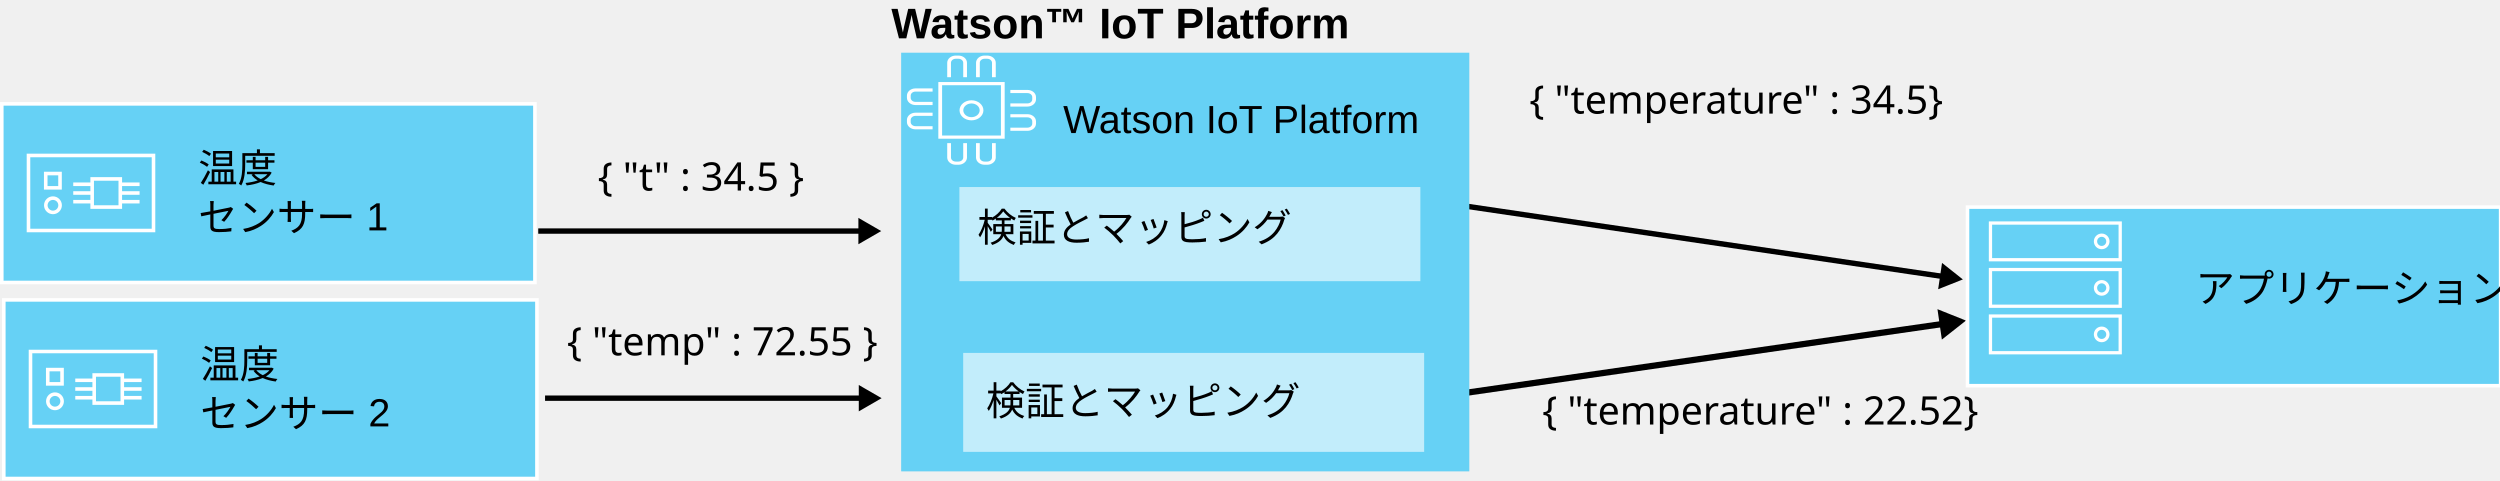
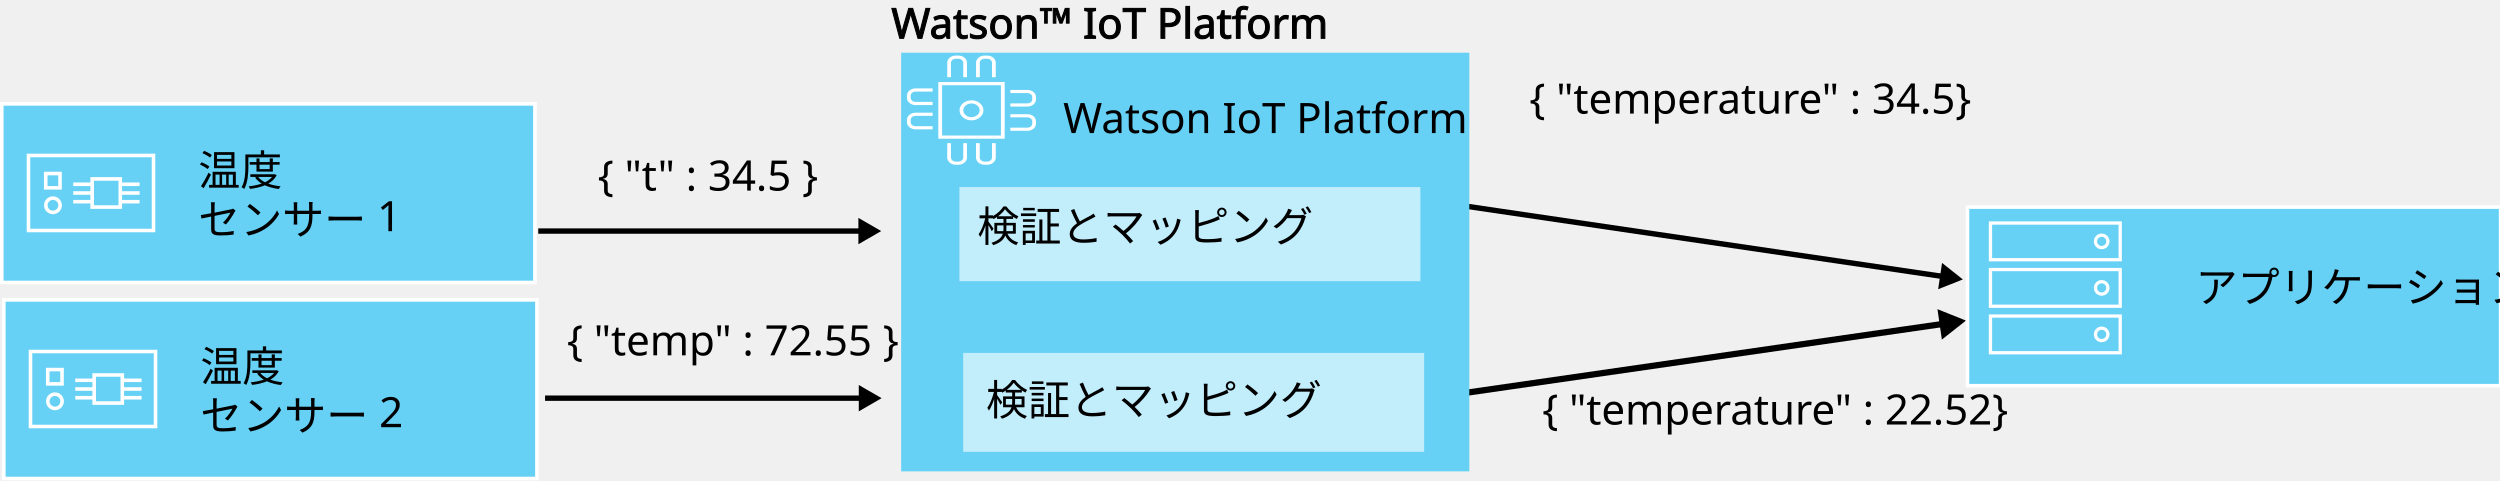
<svg xmlns="http://www.w3.org/2000/svg" version="1.1" x="0px" y="0px" viewBox="0 0 699.877 134.457" xml:space="preserve" id="svg2" width="699.877" height="134.457">
  <defs id="defs69">
    <marker style="overflow:visible" id="TriangleInM-1-5-2" refX="0" refY="0" orient="auto">
      <path transform="scale(-0.4,-0.4)" style="fill-rule:evenodd;stroke:#000000;stroke-width:1pt" d="m 5.77,0 -8.65,5 0,-10 8.65,5 z" id="path21249-59-7-4" />
    </marker>
    <marker style="overflow:visible" id="TriangleOutM-3-4-3" refX="0" refY="0" orient="auto">
      <path transform="scale(0.4,0.4)" style="fill-rule:evenodd;stroke:#000000;stroke-width:1pt" d="m 5.77,0 -8.65,5 0,-10 8.65,5 z" id="path21258-13-6-9" />
    </marker>
    <marker style="overflow:visible" id="TriangleOutM-3-4-3-7" refX="0" refY="0" orient="auto">
      <path transform="scale(0.4,0.4)" style="fill-rule:evenodd;stroke:#000000;stroke-width:1pt" d="m 5.77,0 -8.65,5 0,-10 8.65,5 z" id="path21258-13-6-9-6" />
    </marker>
    <marker style="overflow:visible" id="TriangleOutM-3-4-3-7-8" refX="0" refY="0" orient="auto">
      <path transform="scale(0.4,0.4)" style="fill-rule:evenodd;stroke:#000000;stroke-width:1pt" d="m 5.77,0 -8.65,5 0,-10 8.65,5 z" id="path21258-13-6-9-6-8" />
    </marker>
    <marker style="overflow:visible" id="TriangleOutM-3-4-3-7-8-8" refX="0" refY="0" orient="auto">
      <path transform="scale(0.4,0.4)" style="fill-rule:evenodd;stroke:#000000;stroke-width:1pt" d="m 5.77,0 -8.65,5 0,-10 8.65,5 z" id="path21258-13-6-9-6-8-4" />
    </marker>
  </defs>
  <style type="text/css" id="style4">
	.st0{fill:#5A9BD5;}
	.st1{fill:none;stroke:#231F20;stroke-miterlimit:10;}
	.st2{fill:none;}
	.st3{fill:#FFFFFF;}
	.st4{font-family:'ArialMT';}
	.st5{font-size:11px;}
</style>
-   <text style="font-style:normal;font-variant:normal;font-weight:normal;font-stretch:normal;font-size:11px;line-height:125%;font-family:ArialMT;-inkscape-font-specification:'ArialMT, Normal';text-align:start;writing-mode:lr-tb;text-anchor:start" y="31.808" x="428.159" id="text52">
-     <tspan y="31.808" x="428.159" id="tspan3435">{ "temperature" : 34.5} </tspan>
+   <text style="font-style:normal;font-variant:normal;font-weight:normal;font-stretch:normal;line-height:0%;font-family:'MS UI Gothic';-inkscape-font-specification:'MS UI Gothic, Normal';text-align:start;writing-mode:lr;text-anchor:start;font-size:11.75px;font-variant-ligatures:normal;font-variant-caps:normal;font-variant-numeric:normal;font-feature-settings:normal;" y="31.808" x="428.159" id="text52">
+     <tspan y="31.808" x="428.159" id="tspan3435" style="font-size:11.75px;line-height:1.25;-inkscape-font-specification:'MS UI Gothic, Normal';font-family:'MS UI Gothic';font-weight:normal;font-style:normal;font-stretch:normal;font-variant:normal;text-anchor:start;text-align:start;writing-mode:lr;font-variant-ligatures:normal;font-variant-caps:normal;font-variant-numeric:normal;font-feature-settings:normal;">{ "temperature" : 34.5} </tspan>
  </text>
-   <text y="53.348" x="167.346" style="font-size:11px;font-family:ArialMT" id="text60" class="st4 st5">{ "t" : 34.5 }</text>
-   <text y="99.481" x="158.736" style="font-size:11px;font-family:ArialMT" id="text64" class="st4 st5">{ "temp" : 72.55 } </text>
+   <text y="53.348" x="167.346" style="font-size:11.75px;line-height:0%;font-family:'MS UI Gothic';-inkscape-font-specification:'MS UI Gothic, Normal';font-weight:normal;font-style:normal;font-stretch:normal;font-variant:normal;text-anchor:start;text-align:start;writing-mode:lr;font-variant-ligatures:normal;font-variant-caps:normal;font-variant-numeric:normal;font-feature-settings:normal;" id="text60" class="st4 st5">{ "t" : 34.5 }</text>
+   <text y="99.481" x="158.736" style="font-size:11.75px;line-height:0%;font-family:'MS UI Gothic';-inkscape-font-specification:'MS UI Gothic, Normal';font-weight:normal;font-style:normal;font-stretch:normal;font-variant:normal;text-anchor:start;text-align:start;writing-mode:lr;font-variant-ligatures:normal;font-variant-caps:normal;font-variant-numeric:normal;font-feature-settings:normal;" id="text64" class="st4 st5">{ "temp" : 72.55 } </text>
  <path style="opacity:1;fill:none;stroke:#000000;stroke-width:1.5;stroke-linecap:butt;stroke-linejoin:miter;stroke-miterlimit:4;stroke-dasharray:none;stroke-opacity:1;marker-end:url(#TriangleOutM-3-4-3)" d="m 150.681,64.686 91.754,0" id="path8199-4-4" />
  <path style="opacity:1;fill:none;stroke:#000000;stroke-width:1.5;stroke-linecap:butt;stroke-linejoin:miter;stroke-miterlimit:4;stroke-dasharray:none;stroke-opacity:1;marker-end:url(#TriangleOutM-3-4-3-7)" d="m 152.589,111.469 89.957,0" id="path8199-4-4-1" />
  <path style="opacity:1;fill:none;stroke:#000000;stroke-width:1.513;stroke-linecap:butt;stroke-linejoin:miter;stroke-miterlimit:4;stroke-dasharray:none;stroke-opacity:1;marker-end:url(#TriangleOutM-3-4-3-7-8)" d="M 409.179,57.538 545.254,77.599" id="path8199-4-4-1-0" />
  <path style="opacity:1;fill:none;stroke:#000000;stroke-width:1.747;stroke-linecap:butt;stroke-linejoin:miter;stroke-miterlimit:4;stroke-dasharray:none;stroke-opacity:1;marker-end:url(#TriangleOutM-3-4-3-7-8-8)" d="M 410.092,110.008 545.463,90.457" id="path8199-4-4-1-0-5" />
-   <text style="font-style:normal;font-variant:normal;font-weight:normal;font-stretch:normal;font-size:11px;line-height:125%;font-family:ArialMT;-inkscape-font-specification:'ArialMT, Normal';text-align:start;writing-mode:lr-tb;text-anchor:start" y="118.84" x="431.767" id="text52-1">
-     <tspan y="118.84" x="431.767" id="tspan3435-5">{ "temperature" : 22.52}</tspan>
+   <text style="font-style:normal;font-variant:normal;font-weight:normal;font-stretch:normal;line-height:0%;font-family:'MS UI Gothic';-inkscape-font-specification:'MS UI Gothic, Normal';text-align:start;writing-mode:lr;text-anchor:start;font-size:11.75px;font-variant-ligatures:normal;font-variant-caps:normal;font-variant-numeric:normal;font-feature-settings:normal;" y="118.84" x="431.767" id="text52-1">
+     <tspan y="118.84" x="431.767" id="tspan3435-5" style="font-size:11.75px;line-height:1.25;-inkscape-font-specification:'MS UI Gothic, Normal';font-family:'MS UI Gothic';font-weight:normal;font-style:normal;font-stretch:normal;font-variant:normal;text-anchor:start;text-align:start;writing-mode:lr;font-variant-ligatures:normal;font-variant-caps:normal;font-variant-numeric:normal;font-feature-settings:normal;">{ "temperature" : 22.52}</tspan>
  </text>
-   <g id="Background" transform="translate(-20.02272,-44.937)" />
+   <g id="Background" transform="translate(-20.02272,-44.937)" style="" />
  <rect ry="0" rx="0" y="29.08" x="0.5" height="50" width="149.25" id="rect79371-1-6-6-9-8-7-3-5-1-2" style="fill:#66d1f5;fill-opacity:1;fill-rule:evenodd;stroke:#ffffff;stroke-width:1;stroke-miterlimit:4;stroke-dasharray:none;stroke-opacity:1" />
-   <text xml:space="preserve" style="font-style:normal;font-variant:normal;font-weight:normal;font-stretch:normal;font-size:11px;line-height:125%;font-family:Arial;-inkscape-font-specification:Arial;text-align:start;letter-spacing:0px;word-spacing:0px;writing-mode:lr-tb;text-anchor:start;fill:#000000;fill-opacity:1;stroke:none" x="55.52" y="37.281" id="text18189-1">
-     <tspan id="tspan18191-0" x="55.52" y="37.281" />
-     <tspan x="55.52" y="51.031" id="tspan8202">温度</tspan>
-     <tspan x="55.52" y="64.781" id="tspan5620">センサー 1</tspan>
-     <tspan x="55.52" y="78.531" id="tspan6878-8" style="font-size:7.5px;stroke:none" />
-     <tspan x="55.52" y="92.281" id="tspan18193-4" style="font-size:7.5px;stroke:none" />
+   <text xml:space="preserve" style="font-style:normal;font-variant:normal;font-weight:normal;font-stretch:normal;line-height:0%;font-family:'MS UI Gothic';-inkscape-font-specification:'MS UI Gothic, Normal';text-align:start;letter-spacing:0px;word-spacing:0px;writing-mode:lr;text-anchor:start;fill:#000000;fill-opacity:1;stroke:none;font-size:11.75px;font-variant-ligatures:normal;font-variant-caps:normal;font-variant-numeric:normal;font-feature-settings:normal;" x="55.52" y="37.281" id="text18189-1">
+     <tspan id="tspan18191-0" x="55.52" y="37.281" style="font-size:11.75px;line-height:1.25;-inkscape-font-specification:'MS UI Gothic, Normal';font-family:'MS UI Gothic';font-weight:normal;font-style:normal;font-stretch:normal;font-variant:normal;text-anchor:start;text-align:start;writing-mode:lr;font-variant-ligatures:normal;font-variant-caps:normal;font-variant-numeric:normal;font-feature-settings:normal;"> </tspan>
+     <tspan x="55.52" y="51.951" id="tspan8202" style="font-size:11.75px;line-height:1.25;-inkscape-font-specification:'MS UI Gothic, Normal';font-family:'MS UI Gothic';font-weight:normal;font-style:normal;font-stretch:normal;font-variant:normal;text-anchor:start;text-align:start;writing-mode:lr;font-variant-ligatures:normal;font-variant-caps:normal;font-variant-numeric:normal;font-feature-settings:normal;">温度</tspan>
+     <tspan x="55.52" y="65.701" id="tspan5620" style="font-size:11.75px;line-height:1.25;-inkscape-font-specification:'MS UI Gothic, Normal';font-family:'MS UI Gothic';font-weight:normal;font-style:normal;font-stretch:normal;font-variant:normal;text-anchor:start;text-align:start;writing-mode:lr;font-variant-ligatures:normal;font-variant-caps:normal;font-variant-numeric:normal;font-feature-settings:normal;">センサー 1</tspan>
+     <tspan x="55.52" y="79.451" id="tspan6878-8" style="font-size:11.75px;line-height:1.25;stroke:none;-inkscape-font-specification:'MS UI Gothic, Normal';font-family:'MS UI Gothic';font-weight:normal;font-style:normal;font-stretch:normal;font-variant:normal;text-anchor:start;text-align:start;writing-mode:lr;font-variant-ligatures:normal;font-variant-caps:normal;font-variant-numeric:normal;font-feature-settings:normal;"> </tspan>
+     <tspan x="55.52" y="93.201" id="tspan18193-4" style="font-size:11.75px;line-height:1.25;stroke:none;-inkscape-font-specification:'MS UI Gothic, Normal';font-family:'MS UI Gothic';font-weight:normal;font-style:normal;font-stretch:normal;font-variant:normal;text-anchor:start;text-align:start;writing-mode:lr;font-variant-ligatures:normal;font-variant-caps:normal;font-variant-numeric:normal;font-feature-settings:normal;"> </tspan>
  </text>
-   <g id="g5278" transform="translate(2.973916,31.52604)">
+   <g id="g5278" transform="translate(2.973916,31.52604)" style="">
    <path id="path5280" d="M 40,12 35.33,12 9.67,12 5,12 5,33 9.67,33 35.34,33 40,33 40,12 Z m -9.22,8.06 5.32,0 m -5.32,2.44 5.32,0 m -5.32,2.44 5.32,0 m -18.57,-4.88 5.32,0 m -5.32,2.44 5.32,0 m -5.32,2.44 5.32,0 m -0.02,1.5 7.87,0 0,-7.87 -7.87,0 0,7.87 z m -10.98,-2.5 c 1.1,0 2,0.9 2,2 0,1.1 -0.9,2 -2,2 -1.1,0 -2,-0.9 -2,-2 0,-1.11 0.9,-2 2,-2 z m 1.98,-2.88 -4,0 0,-4 4,0 0,4 z" stroke-miterlimit="10" style="fill:none;stroke:#ffffff;stroke-miterlimit:10" />
  </g>
  <rect ry="0" rx="0" y="83.957" x="1.064" height="50" width="149.25" id="rect79371-1-6-6-9-8-7-3-5-1-2-7" style="fill:#66d1f5;fill-opacity:1;fill-rule:evenodd;stroke:#ffffff;stroke-width:1;stroke-miterlimit:4;stroke-dasharray:none;stroke-opacity:1" />
-   <text xml:space="preserve" style="font-style:normal;font-variant:normal;font-weight:normal;font-stretch:normal;font-size:11px;line-height:125%;font-family:Arial;-inkscape-font-specification:Arial;text-align:start;letter-spacing:0px;word-spacing:0px;writing-mode:lr-tb;text-anchor:start;fill:#000000;fill-opacity:1;stroke:none" x="56.085" y="92.158" id="text18189-1-4">
-     <tspan id="tspan18191-0-0" x="56.085" y="92.158" />
-     <tspan x="56.085" y="105.908" id="tspan8202-9">温度</tspan>
-     <tspan x="56.085" y="119.658" id="tspan5622">センサー 2</tspan>
-     <tspan x="56.085" y="133.408" id="tspan6878-8-0" style="font-size:7.5px;stroke:none" />
-     <tspan x="56.085" y="147.158" id="tspan18193-4-1" style="font-size:7.5px;stroke:none" />
+   <text xml:space="preserve" style="font-style:normal;font-variant:normal;font-weight:normal;font-stretch:normal;line-height:0%;font-family:'MS UI Gothic';-inkscape-font-specification:'MS UI Gothic, Normal';text-align:start;letter-spacing:0px;word-spacing:0px;writing-mode:lr;text-anchor:start;fill:#000000;fill-opacity:1;stroke:none;font-size:11.75px;font-variant-ligatures:normal;font-variant-caps:normal;font-variant-numeric:normal;font-feature-settings:normal;" x="56.085" y="92.158" id="text18189-1-4">
+     <tspan id="tspan18191-0-0" x="56.085" y="92.158" style="font-size:11.75px;line-height:1.25;-inkscape-font-specification:'MS UI Gothic, Normal';font-family:'MS UI Gothic';font-weight:normal;font-style:normal;font-stretch:normal;font-variant:normal;text-anchor:start;text-align:start;writing-mode:lr;font-variant-ligatures:normal;font-variant-caps:normal;font-variant-numeric:normal;font-feature-settings:normal;"> </tspan>
+     <tspan x="56.085" y="106.827" id="tspan8202-9" style="font-size:11.75px;line-height:1.25;-inkscape-font-specification:'MS UI Gothic, Normal';font-family:'MS UI Gothic';font-weight:normal;font-style:normal;font-stretch:normal;font-variant:normal;text-anchor:start;text-align:start;writing-mode:lr;font-variant-ligatures:normal;font-variant-caps:normal;font-variant-numeric:normal;font-feature-settings:normal;">温度</tspan>
+     <tspan x="56.085" y="120.577" id="tspan5622" style="font-size:11.75px;line-height:1.25;-inkscape-font-specification:'MS UI Gothic, Normal';font-family:'MS UI Gothic';font-weight:normal;font-style:normal;font-stretch:normal;font-variant:normal;text-anchor:start;text-align:start;writing-mode:lr;font-variant-ligatures:normal;font-variant-caps:normal;font-variant-numeric:normal;font-feature-settings:normal;">センサー 2</tspan>
+     <tspan x="56.085" y="134.327" id="tspan6878-8-0" style="font-size:11.75px;line-height:1.25;stroke:none;-inkscape-font-specification:'MS UI Gothic, Normal';font-family:'MS UI Gothic';font-weight:normal;font-style:normal;font-stretch:normal;font-variant:normal;text-anchor:start;text-align:start;writing-mode:lr;font-variant-ligatures:normal;font-variant-caps:normal;font-variant-numeric:normal;font-feature-settings:normal;"> </tspan>
+     <tspan x="56.085" y="148.077" id="tspan18193-4-1" style="font-size:11.75px;line-height:1.25;stroke:none;-inkscape-font-specification:'MS UI Gothic, Normal';font-family:'MS UI Gothic';font-weight:normal;font-style:normal;font-stretch:normal;font-variant:normal;text-anchor:start;text-align:start;writing-mode:lr;font-variant-ligatures:normal;font-variant-caps:normal;font-variant-numeric:normal;font-feature-settings:normal;"> </tspan>
  </text>
-   <g id="g5278-5" transform="translate(3.538146,86.40235)">
+   <g id="g5278-5" transform="translate(3.538146,86.40235)" style="">
    <path id="path5280-9" d="M 40,12 35.33,12 9.67,12 5,12 5,33 9.67,33 35.34,33 40,33 40,12 Z m -9.22,8.06 5.32,0 m -5.32,2.44 5.32,0 m -5.32,2.44 5.32,0 m -18.57,-4.88 5.32,0 m -5.32,2.44 5.32,0 m -5.32,2.44 5.32,0 m -0.02,1.5 7.87,0 0,-7.87 -7.87,0 0,7.87 z m -10.98,-2.5 c 1.1,0 2,0.9 2,2 0,1.1 -0.9,2 -2,2 -1.1,0 -2,-0.9 -2,-2 0,-1.11 0.9,-2 2,-2 z m 1.98,-2.88 -4,0 0,-4 4,0 0,4 z" stroke-miterlimit="10" style="fill:none;stroke:#ffffff;stroke-miterlimit:10" />
  </g>
  <rect ry="0" rx="0" y="57.976" x="550.803" height="50" width="149.25" id="rect79371-1-6-6-9-8-7-3-5-1-2-7-5" style="fill:#66d1f5;fill-opacity:1;fill-rule:evenodd;stroke:#ffffff;stroke-width:1;stroke-miterlimit:4;stroke-dasharray:none;stroke-opacity:1" />
-   <text xml:space="preserve" style="font-style:normal;font-variant:normal;font-weight:normal;font-stretch:normal;font-size:11px;line-height:125%;font-family:Arial;-inkscape-font-specification:Arial;text-align:start;letter-spacing:0px;word-spacing:0px;writing-mode:lr-tb;text-anchor:start;fill:#000000;fill-opacity:1;stroke:none" x="614.647" y="84.68" id="text18189-5-9">
-     <tspan x="614.647" y="84.68" id="tspan6913-6">アプリケーション</tspan>
+   <text xml:space="preserve" style="font-style:normal;font-variant:normal;font-weight:normal;font-stretch:normal;line-height:0%;font-family:'MS UI Gothic';-inkscape-font-specification:'MS UI Gothic, Normal';text-align:start;letter-spacing:0px;word-spacing:0px;writing-mode:lr;text-anchor:start;fill:#000000;fill-opacity:1;stroke:none;font-size:11.75px;font-variant-ligatures:normal;font-variant-caps:normal;font-variant-numeric:normal;font-feature-settings:normal;" x="614.647" y="84.68" id="text18189-5-9">
+     <tspan x="614.647" y="84.68" id="tspan6913-6" style="font-size:11.75px;line-height:1.25;-inkscape-font-specification:'MS UI Gothic, Normal';font-family:'MS UI Gothic';font-weight:normal;font-style:normal;font-stretch:normal;font-variant:normal;text-anchor:start;text-align:start;writing-mode:lr;font-variant-ligatures:normal;font-variant-caps:normal;font-variant-numeric:normal;font-feature-settings:normal;">アプリケーション</tspan>
  </text>
  <g id="g5240-2-8" transform="matrix(0.09339234,0,0,0.09339234,552.0392,57.24633)" style="stroke-width:9.794;stroke-miterlimit:4;stroke-dasharray:none">
    <rect id="rect5222-4-5" height="110" width="388.9" stroke-miterlimit="10" y="55.6" x="55.6" style="fill:none;stroke:#ffffff;stroke-width:9.794;stroke-miterlimit:4;stroke-dasharray:none" />
    <rect id="rect5224-7-2" height="110" width="388.9" stroke-miterlimit="10" y="195" x="55.6" style="fill:none;stroke:#ffffff;stroke-width:9.794;stroke-miterlimit:4;stroke-dasharray:none" />
    <rect id="rect5226-6-7" height="110" width="388.9" stroke-miterlimit="10" y="334.4" x="55.6" style="fill:none;stroke:#ffffff;stroke-width:9.794;stroke-miterlimit:4;stroke-dasharray:none" />
    <circle id="circle5228-0-6" r="18.6" cy="110.6" cx="389" stroke-miterlimit="10" style="fill:none;stroke:#ffffff;stroke-width:9.794;stroke-miterlimit:4;stroke-dasharray:none" />
    <circle id="circle5230-5-6" r="18.6" cy="250" cx="389" stroke-miterlimit="10" style="fill:none;stroke:#ffffff;stroke-width:9.794;stroke-miterlimit:4;stroke-dasharray:none" />
    <circle id="circle5232-6-1" r="18.6" cy="389.4" cx="389" stroke-miterlimit="10" style="fill:none;stroke:#ffffff;stroke-width:9.794;stroke-miterlimit:4;stroke-dasharray:none" />
  </g>
  <rect ry="0" rx="0" y="14.753" x="252.277" height="117.206" width="159.059" id="rect79371-1-6-6-9-8-7-3-5-1-8-2-9" style="fill:#66d1f5;fill-opacity:1;fill-rule:evenodd;stroke:none" />
-   <text style="font-style:normal;font-variant:normal;font-weight:normal;font-stretch:normal;font-size:11px;line-height:125%;font-family:Arial;-inkscape-font-specification:Arial;text-align:start;writing-mode:lr-tb;text-anchor:start;fill:#000000;fill-opacity:1" id="text44191" font-size="11" x="297.632" y="37.253">Watson IoT Platform</text>
-   <text xml:space="preserve" style="font-style:normal;font-variant:normal;font-weight:bold;font-stretch:normal;font-size:12px;line-height:125%;font-family:Arial;-inkscape-font-specification:'Arial Bold';text-align:start;letter-spacing:0px;word-spacing:0px;writing-mode:lr-tb;text-anchor:start;fill:#000000;fill-opacity:1;stroke:none" x="249.532" y="10.736" id="text266398">
-     <tspan id="tspan266400" x="249.532" y="10.736">Watson™ IoT Platform</tspan>
-     <tspan x="249.532" y="25.736" id="tspan266402" />
+   <text style="font-style:normal;font-variant:normal;font-weight:normal;font-stretch:normal;font-size:11.75px;line-height:0%;font-family:'MS UI Gothic';-inkscape-font-specification:'MS UI Gothic, Normal';text-align:start;writing-mode:lr;text-anchor:start;fill:#000000;fill-opacity:1;font-variant-ligatures:normal;font-variant-caps:normal;font-variant-numeric:normal;font-feature-settings:normal;" id="text44191" font-size="11" x="297.632" y="37.253">Watson IoT Platform</text>
+   <text xml:space="preserve" style="font-style:normal;font-variant:normal;font-weight:normal;font-stretch:normal;line-height:0%;font-family:'MS UI Gothic';-inkscape-font-specification:'MS UI Gothic, Normal';text-align:start;letter-spacing:0px;word-spacing:0px;writing-mode:lr;text-anchor:start;fill:#000000;fill-opacity:1;stroke:none;font-size:11.75px;font-variant-ligatures:normal;font-variant-caps:normal;font-variant-numeric:normal;font-feature-settings:normal;stroke-width:0.3;stroke-miterlimit:4;stroke-dasharray:none" x="249.532" y="10.736" id="text266398">
+     <tspan id="tspan266400" x="249.532" y="10.736" style="font-size:11.75px;line-height:1.25;-inkscape-font-specification:'MS UI Gothic, Normal';font-family:'MS UI Gothic';font-weight:normal;font-style:normal;font-stretch:normal;font-variant:normal;text-anchor:start;text-align:start;writing-mode:lr;font-variant-ligatures:normal;font-variant-caps:normal;font-variant-numeric:normal;font-feature-settings:normal;stroke:#000000;stroke-opacity:1;stroke-width:0.3;stroke-miterlimit:4;stroke-dasharray:none">Watson™ IoT Platform</tspan>
+     <tspan x="249.532" y="25.736" id="tspan266402" style="font-size:11.75px;line-height:1.25;-inkscape-font-specification:'MS UI Gothic, Normal';font-family:'MS UI Gothic';font-weight:normal;font-style:normal;font-stretch:normal;font-variant:normal;text-anchor:start;text-align:start;writing-mode:lr;font-variant-ligatures:normal;font-variant-caps:normal;font-variant-numeric:normal;font-feature-settings:normal;stroke:#000000;stroke-opacity:1;stroke-width:0.3;stroke-miterlimit:4;stroke-dasharray:none"> </tspan>
  </text>
  <rect ry="0" rx="0" y="98.797" x="269.645" height="27.703" width="129.045" id="rect79371-1-6-6-9-8-7-3-5-2-2-3" style="fill:#c2edfb;fill-opacity:1;fill-rule:evenodd;stroke:none" />
-   <g id="Page-1_1_" transform="matrix(1.002343,0,0,0.847903,249.4119,11.76214)">
-     <g transform="translate(-278,-377)" id="Artboard-1-Longer_1_">
-       <g transform="translate(279,378)" id="Page-1_2_">
-         <g id="IOt-Icon">
+   <g id="Page-1_1_" transform="matrix(1.002343,0,0,0.847903,249.4119,11.76214)" style="">
+     <g transform="translate(-278,-377)" id="Artboard-1-Longer_1_" style="">
+       <g transform="translate(279,378)" id="Page-1_2_" style="">
+         <g id="IOt-Icon" style="">
          <path d="m 30.25,30.4 -17.48,0 0,-17.66 17.48,0 0,17.66 z" id="Stroke-1_1_" style="fill:none;stroke:#ffffff;stroke-width:1.05" />
-           <g id="Group-20">
+           <g id="Group-20" style="">
            <path d="m 24.31,21.55 c 0,-1.54 -1.26,-2.79 -2.81,-2.79 -1.55,0 -2.81,1.25 -2.81,2.79 0,1.54 1.26,2.79 2.81,2.79 1.55,-0.01 2.81,-1.25 2.81,-2.79 l 0,0 z" id="Stroke-2" style="fill:none;stroke:#ffffff;stroke-width:1.05;stroke-linecap:round;stroke-linejoin:round" />
            <path d="m 10.64,19.29 -4.77,0 C 4.84,19.29 4,18.46 4,17.43 L 4,16.7 c 0,-1.03 0.84,-1.86 1.87,-1.86 l 4.77,0" id="Stroke-4" style="fill:none;stroke:#ffffff;stroke-width:1.05;stroke-linejoin:round" />
            <path d="m 10.64,27.31 -4.77,0 C 4.84,27.31 4,26.47 4,25.45 l 0,-0.73 c 0,-1.03 0.84,-1.86 1.87,-1.86 l 4.77,0" id="Stroke-6" style="fill:none;stroke:#ffffff;stroke-width:1.05;stroke-linejoin:round" />
            <path d="m 32.36,23.35 4.77,0 c 1.03,0 1.87,0.83 1.87,1.86 l 0,0.73 c 0,1.03 -0.84,1.86 -1.87,1.86 l -4.77,0" id="Stroke-8" style="fill:none;stroke:#ffffff;stroke-width:1.05;stroke-linejoin:round" />
            <path d="m 32.36,15.34 4.77,0 c 1.03,0 1.87,0.83 1.87,1.86 l 0,0.73 c 0,1.03 -0.84,1.86 -1.87,1.86 l -4.77,0" id="Stroke-10" style="fill:none;stroke:#ffffff;stroke-width:1.05;stroke-linejoin:round" />
            <path d="m 19.72,32.39 0,4.75 c 0,1.03 -0.84,1.86 -1.87,1.86 l -0.73,0 c -1.03,0 -1.87,-0.83 -1.87,-1.86 l 0,-4.75" id="Stroke-12" style="fill:none;stroke:#ffffff;stroke-width:1.05;stroke-linejoin:round" />
            <path d="m 27.76,32.39 0,4.75 c 0,1.03 -0.84,1.86 -1.87,1.86 l -0.73,0 c -1.03,0 -1.87,-0.83 -1.87,-1.86 l 0,-4.75" id="Stroke-14" style="fill:none;stroke:#ffffff;stroke-width:1.05;stroke-linejoin:round" />
            <path d="m 23.3,10.61 0,-4.75 C 23.3,4.83 24.13,4 25.16,4 l 0.73,0 c 1.03,0 1.87,0.83 1.87,1.86 l 0,4.75" id="Stroke-16" style="fill:none;stroke:#ffffff;stroke-width:1.05;stroke-linejoin:round" />
            <path d="m 15.25,10.61 0,-4.75 C 15.25,4.83 16.09,4 17.12,4 l 0.73,0 c 1.03,0 1.87,0.83 1.87,1.86 l 0,4.75" id="Stroke-18" style="fill:none;stroke:#ffffff;stroke-width:1.05;stroke-linejoin:round" />
          </g>
        </g>
      </g>
    </g>
  </g>
-   <text id="text44235-7-0" y="116.232" x="276.047" style="font-style:normal;font-variant:normal;font-weight:normal;font-stretch:normal;font-size:11px;line-height:125%;font-family:Arial;-inkscape-font-specification:Arial;text-align:start;letter-spacing:0px;word-spacing:0px;writing-mode:lr-tb;text-anchor:start;fill:#000000;fill-opacity:1;stroke:none" xml:space="preserve">
-     <tspan y="116.232" x="276.047" id="tspan6445-3-0">検証とマッピング</tspan>
+   <text id="text44235-7-0" y="116.232" x="276.047" style="font-style:normal;font-variant:normal;font-weight:normal;font-stretch:normal;line-height:0%;font-family:'MS UI Gothic';-inkscape-font-specification:'MS UI Gothic, Normal';text-align:start;letter-spacing:0px;word-spacing:0px;writing-mode:lr;text-anchor:start;fill:#000000;fill-opacity:1;stroke:none;font-size:11.75px;font-variant-ligatures:normal;font-variant-caps:normal;font-variant-numeric:normal;font-feature-settings:normal;" xml:space="preserve">
+     <tspan y="116.232" x="276.047" id="tspan6445-3-0" style="font-size:11.75px;line-height:1.25;-inkscape-font-specification:'MS UI Gothic, Normal';font-family:'MS UI Gothic';font-weight:normal;font-style:normal;font-stretch:normal;font-variant:normal;text-anchor:start;text-align:start;writing-mode:lr;font-variant-ligatures:normal;font-variant-caps:normal;font-variant-numeric:normal;font-feature-settings:normal;">検証とマッピング</tspan>
  </text>
-   <text xml:space="preserve" style="font-style:normal;font-weight:normal;font-size:40px;line-height:125%;font-family:sans-serif;letter-spacing:0px;word-spacing:0px;fill:#000000;fill-opacity:1;stroke:none;stroke-width:1px;stroke-linecap:butt;stroke-linejoin:miter;stroke-opacity:1" x="89.822" y="42.703" id="text3411">
-     <tspan id="tspan3413" x="89.822" y="42.703" />
+   <text xml:space="preserve" style="font-style:normal;font-weight:normal;line-height:0%;font-family:'MS UI Gothic';letter-spacing:0px;word-spacing:0px;fill:#000000;fill-opacity:1;stroke:none;stroke-width:1px;stroke-linecap:butt;stroke-linejoin:miter;stroke-opacity:1;-inkscape-font-specification:'MS UI Gothic, Normal';font-stretch:normal;font-variant:normal;font-size:11.75px;text-anchor:start;text-align:start;writing-mode:lr;font-variant-ligatures:normal;font-variant-caps:normal;font-variant-numeric:normal;font-feature-settings:normal;" x="89.822" y="42.703" id="text3411">
+     <tspan id="tspan3413" x="89.822" y="42.703" style="font-size:11.75px;line-height:1.25;-inkscape-font-specification:'MS UI Gothic, Normal';font-family:'MS UI Gothic';font-weight:normal;font-style:normal;font-stretch:normal;font-variant:normal;text-anchor:start;text-align:start;writing-mode:lr;font-variant-ligatures:normal;font-variant-caps:normal;font-variant-numeric:normal;font-feature-settings:normal;"> </tspan>
  </text>
  <rect ry="0" rx="0" y="52.362" x="268.586" height="26.351" width="129.045" id="rect79371-1-6-6-9-8-7-3-5-2-2-3-0" style="fill:#c2edfb;fill-opacity:1;fill-rule:evenodd;stroke:none" />
-   <text id="text44235-7-0-2" y="67.642" x="273.614" style="font-style:normal;font-variant:normal;font-weight:normal;font-stretch:normal;font-size:11px;line-height:125%;font-family:Arial;-inkscape-font-specification:Arial;text-align:start;letter-spacing:0px;word-spacing:0px;writing-mode:lr-tb;text-anchor:start;fill:#000000;fill-opacity:1;stroke:none" xml:space="preserve">
-     <tspan y="67.642" x="273.614" id="tspan6445-3-0-1">検証とマッピング</tspan>
+   <text id="text44235-7-0-2" y="67.642" x="273.614" style="font-style:normal;font-variant:normal;font-weight:normal;font-stretch:normal;line-height:0%;font-family:'MS UI Gothic';-inkscape-font-specification:'MS UI Gothic, Normal';text-align:start;letter-spacing:0px;word-spacing:0px;writing-mode:lr;text-anchor:start;fill:#000000;fill-opacity:1;stroke:none;font-size:11.75px;font-variant-ligatures:normal;font-variant-caps:normal;font-variant-numeric:normal;font-feature-settings:normal;" xml:space="preserve">
+     <tspan y="67.642" x="273.614" id="tspan6445-3-0-1" style="font-size:11.75px;line-height:1.25;-inkscape-font-specification:'MS UI Gothic, Normal';font-family:'MS UI Gothic';font-weight:normal;font-style:normal;font-stretch:normal;font-variant:normal;text-anchor:start;text-align:start;writing-mode:lr;font-variant-ligatures:normal;font-variant-caps:normal;font-variant-numeric:normal;font-feature-settings:normal;">検証とマッピング</tspan>
  </text>
</svg>
